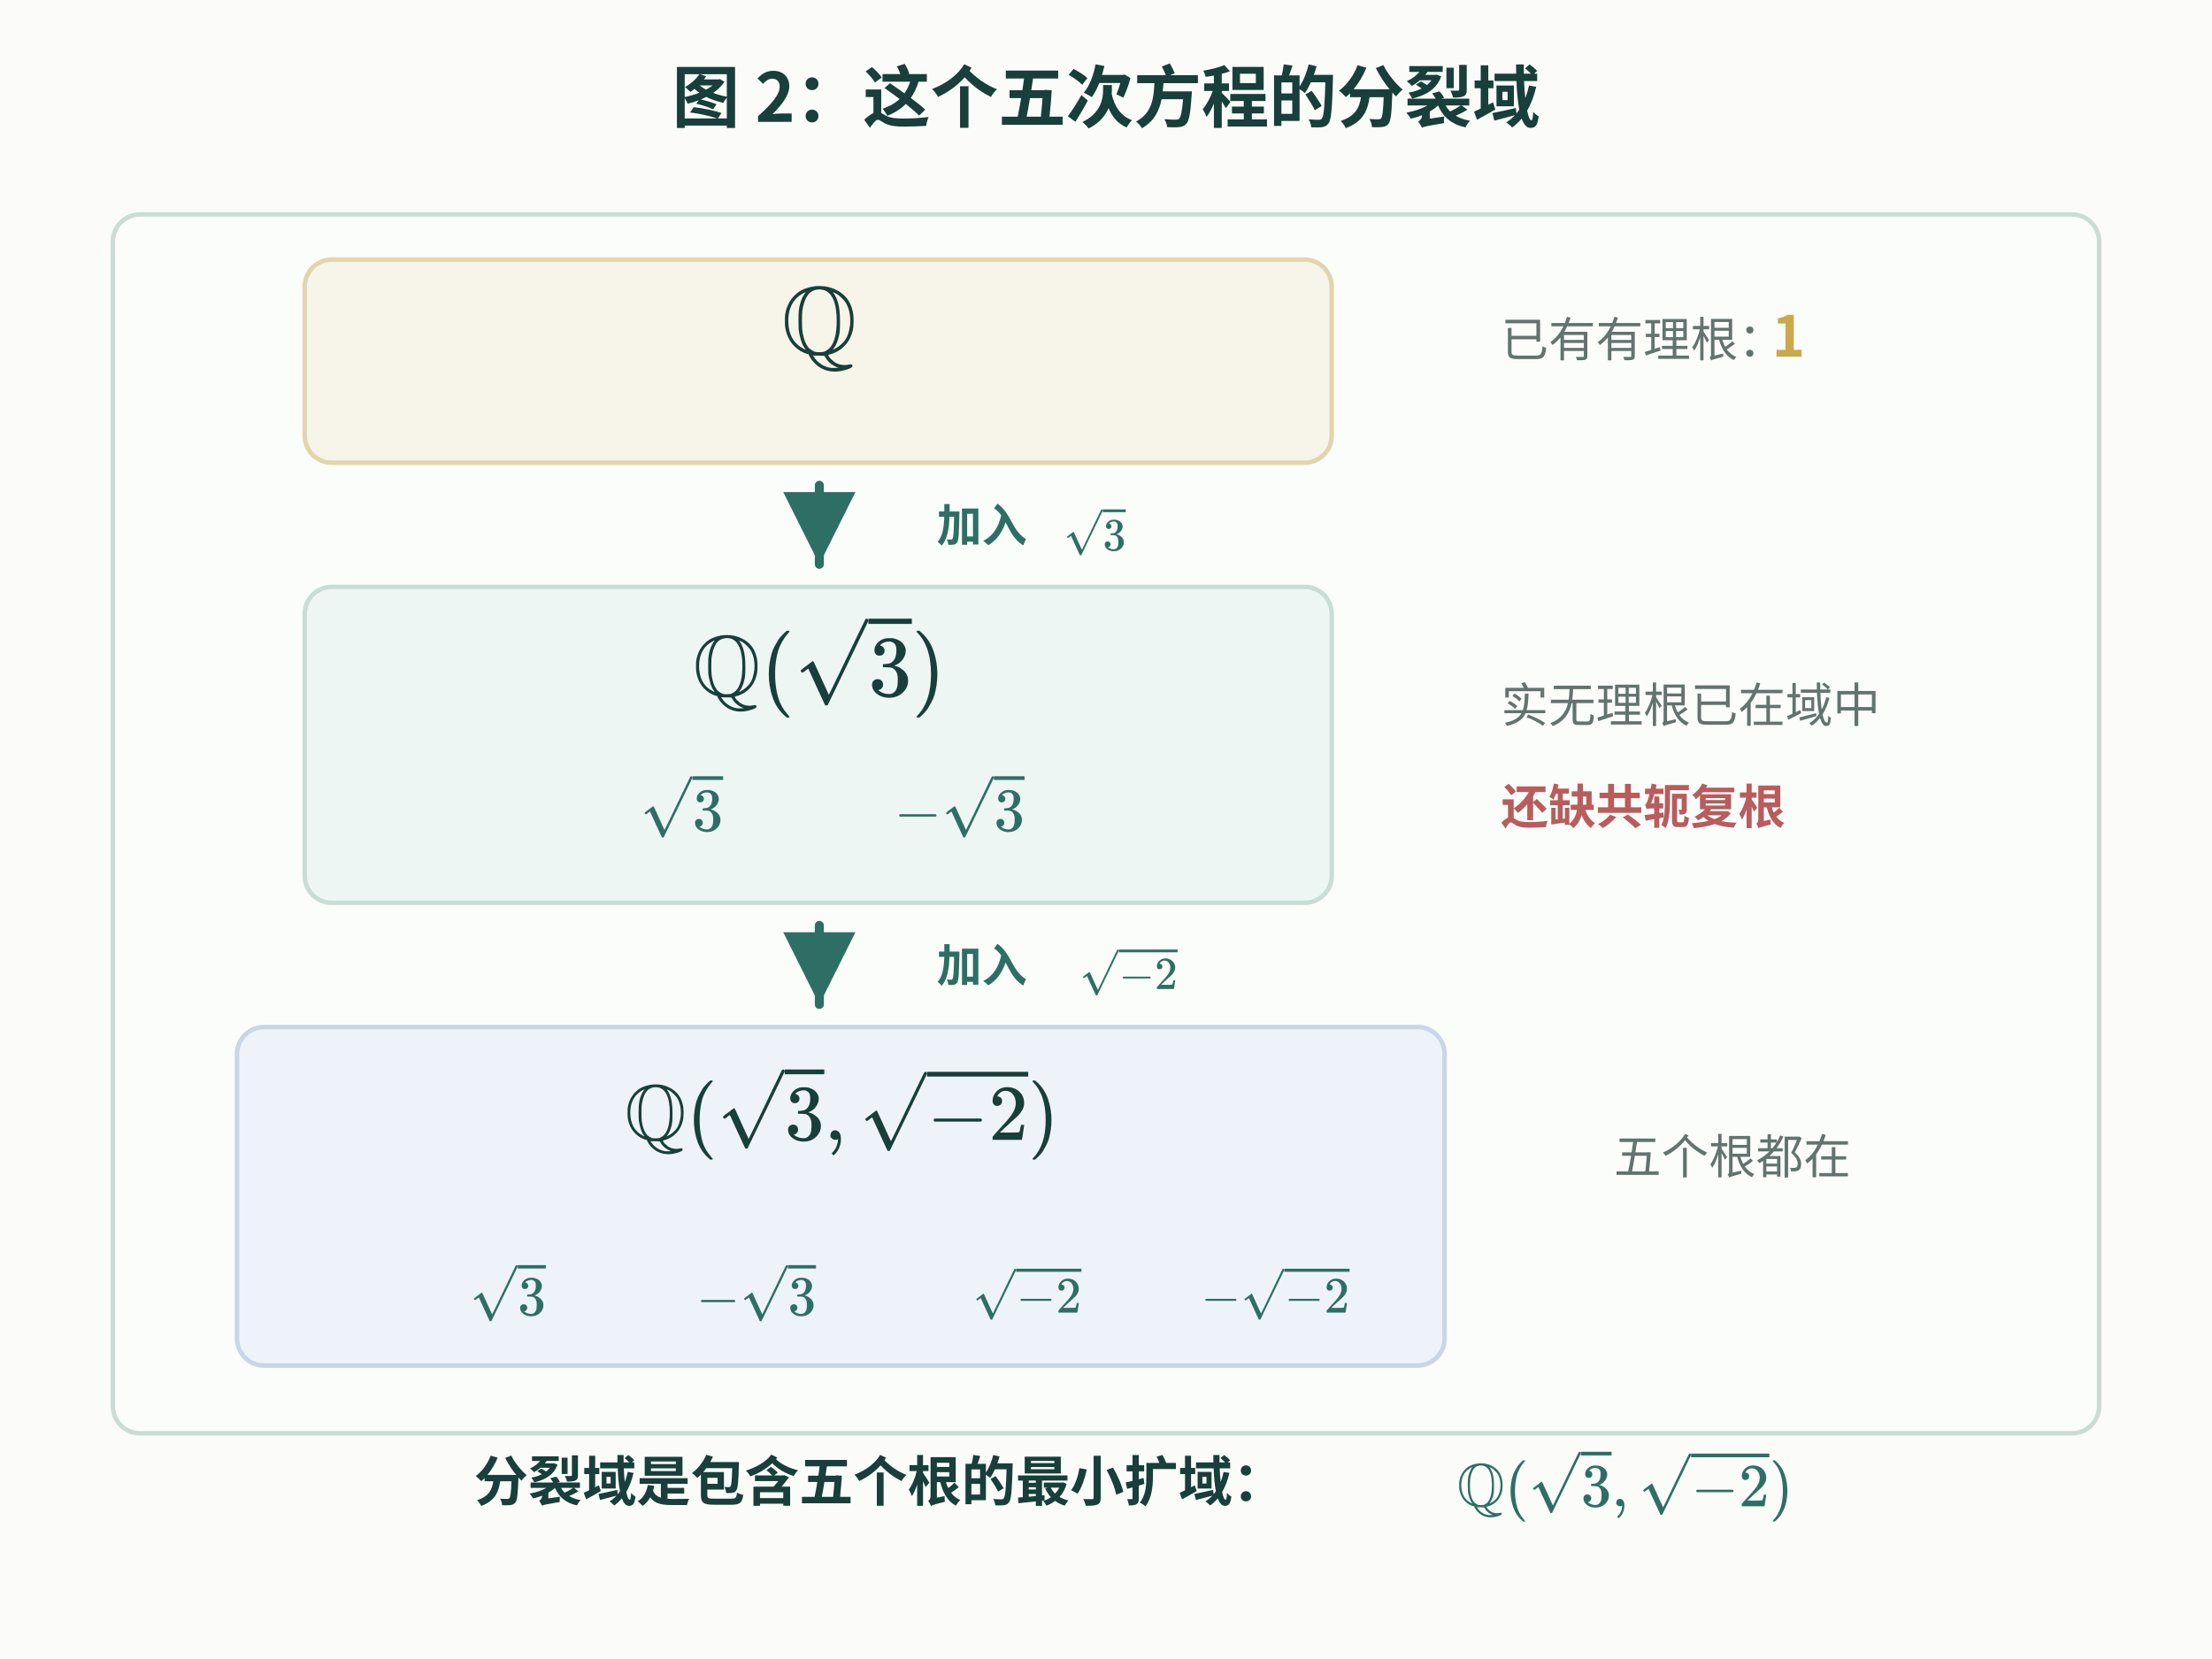
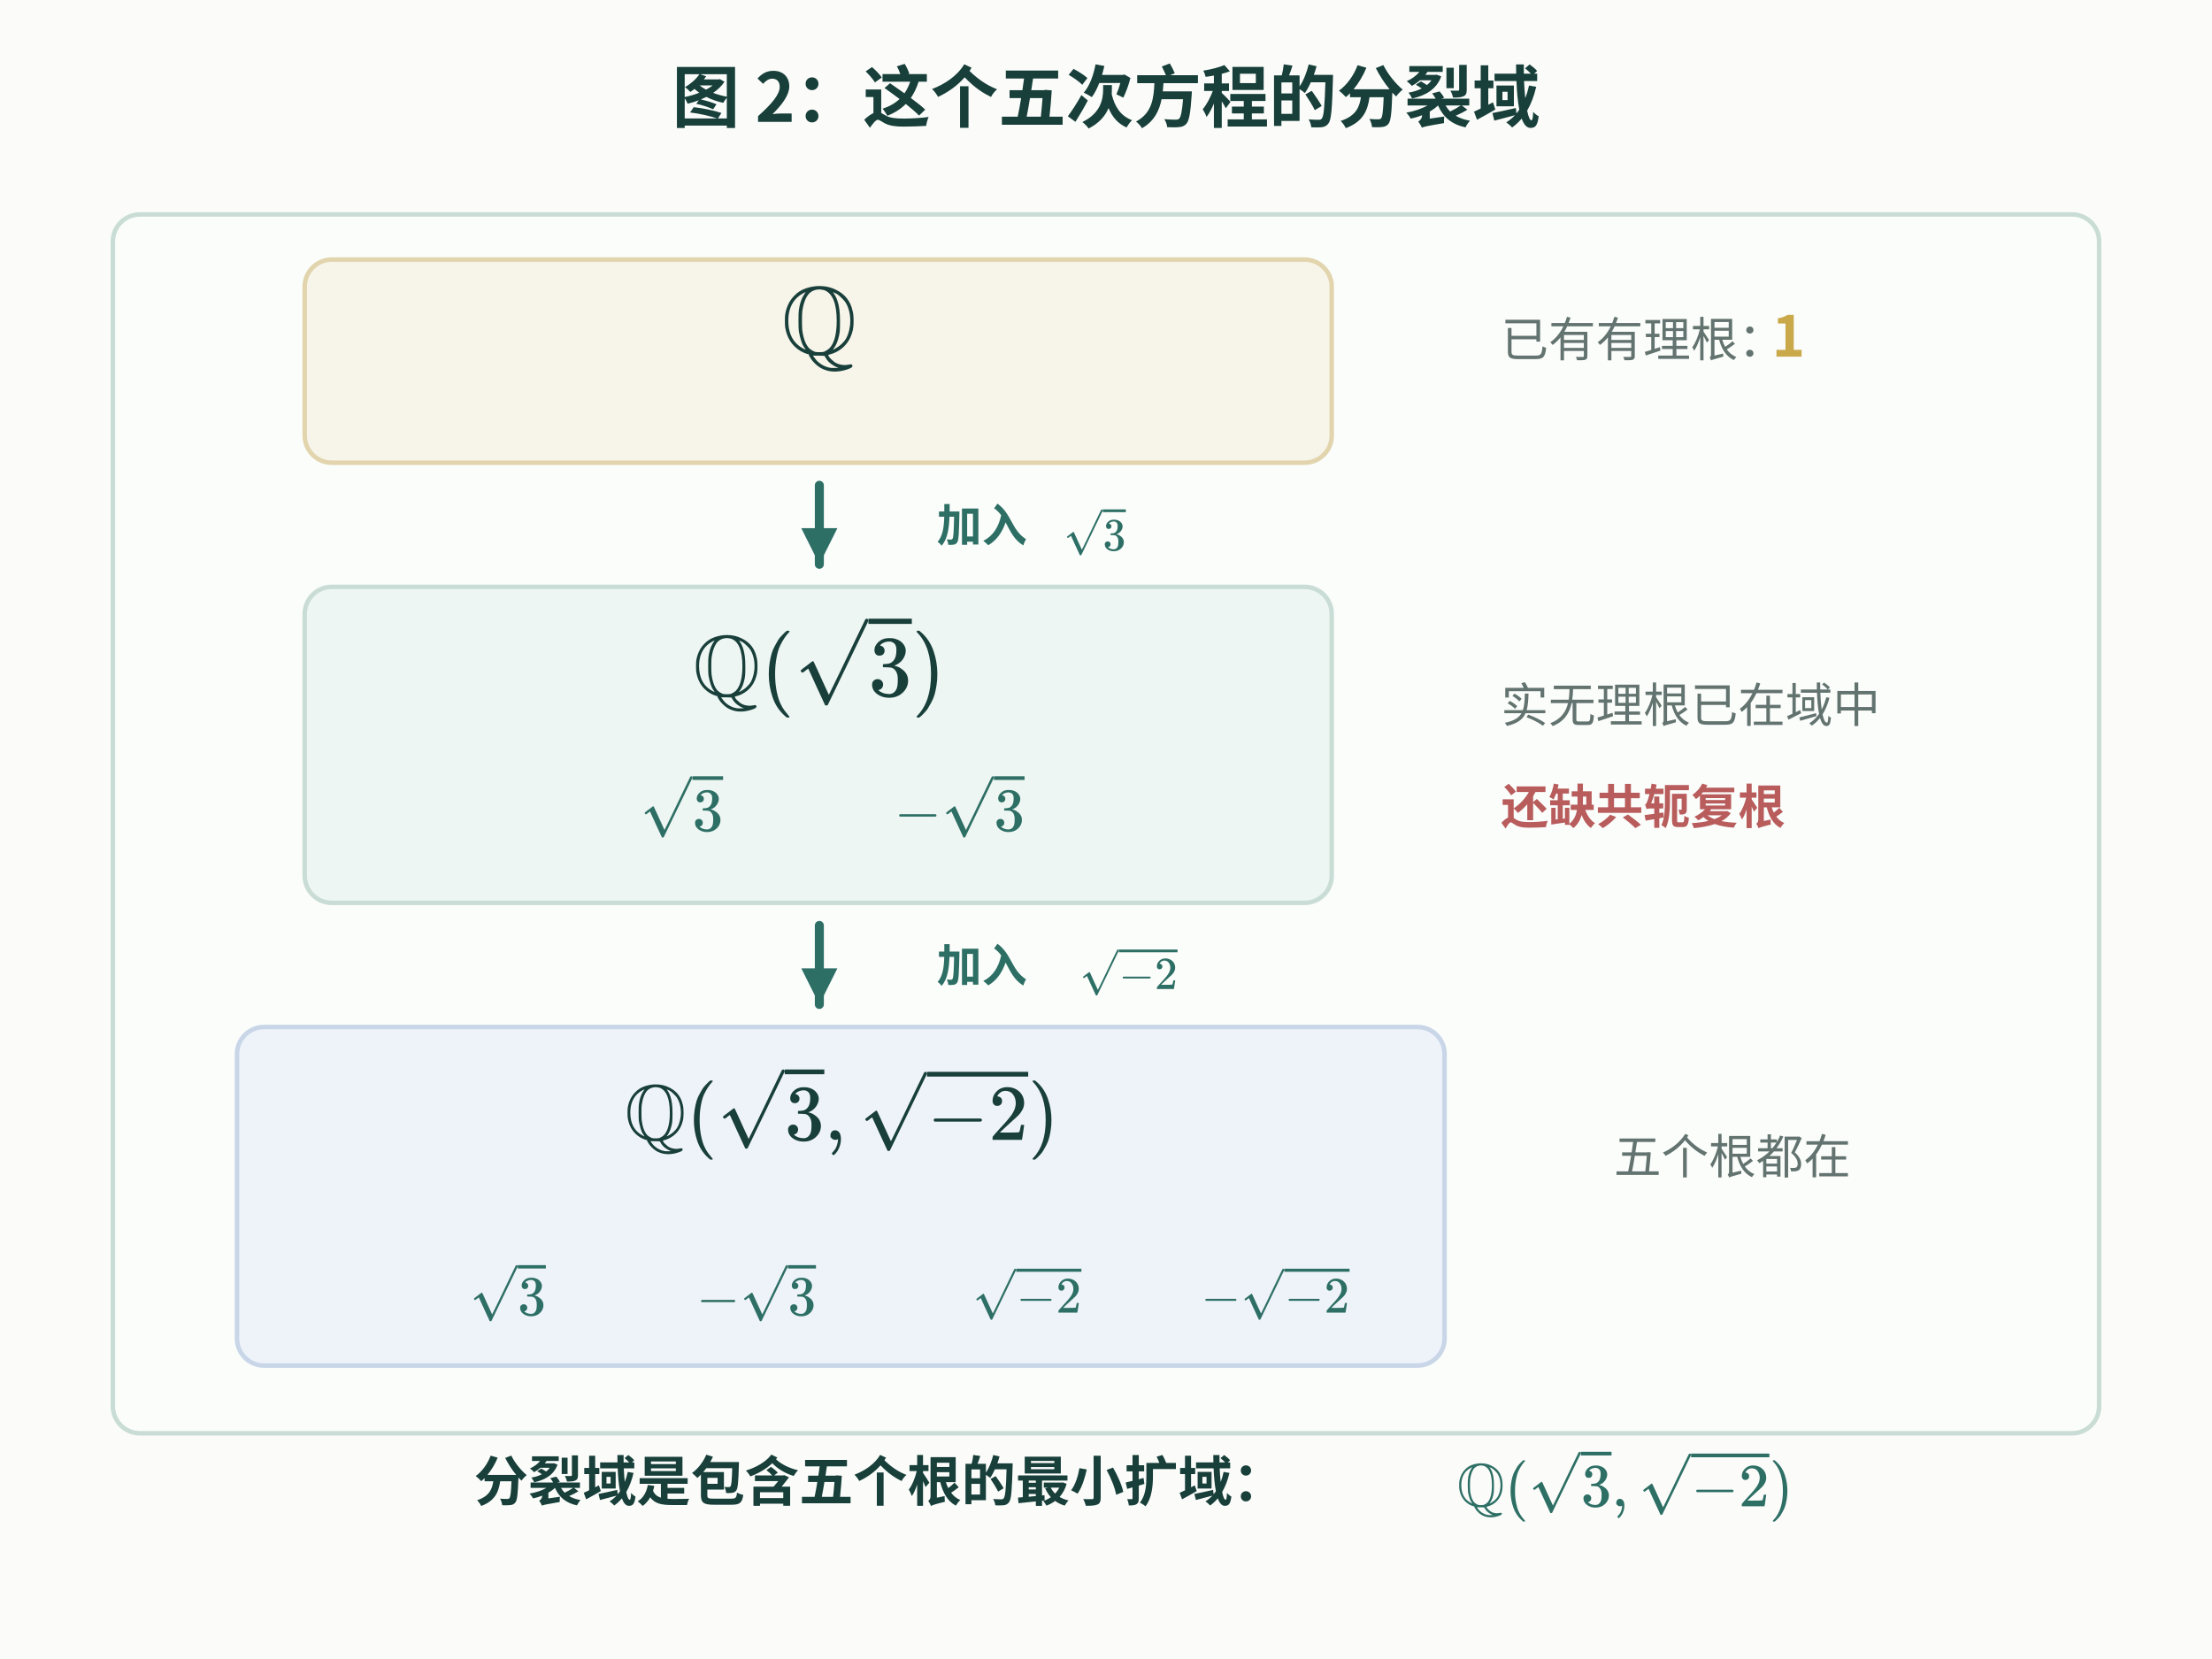
<svg xmlns="http://www.w3.org/2000/svg" width="980" height="735" viewBox="0 0 980 735" role="img" aria-label="图 2：这个五次方程的分裂域">
  <rect width="100%" height="100%" fill="#fbfcfa" />
  <defs>
-     <marker id="arrow" markerWidth="12" markerHeight="12" refX="10" refY="6" orient="auto">
-       <path d="M2,2 L10,6 L2,10 Z" fill="#2e6f65" />
+     <marker id="arrow" markerWidth="6" markerHeight="6" refX="5" refY="3" orient="auto">
+       <path d="M1,1 L5,3 L1,5 Z" fill="#2e6f65" />
    </marker>
-     <marker id="arrowStart" markerWidth="12" markerHeight="12" refX="2" refY="6" orient="auto">
-       <path d="M10,2 L2,6 L10,10 Z" fill="#2e6f65" />
+     <marker id="arrowStart" markerWidth="6" markerHeight="6" refX="1" refY="3" orient="auto">
+       <path d="M5,1 L1,3 L5,5 Z" fill="#2e6f65" />
    </marker>
-     <marker id="arrowRed" markerWidth="12" markerHeight="12" refX="10" refY="6" orient="auto">
-       <path d="M2,2 L10,6 L2,10 Z" fill="#b85c5c" />
+     <marker id="arrowRed" markerWidth="6" markerHeight="6" refX="5" refY="3" orient="auto">
+       <path d="M1,1 L5,3 L1,5 Z" fill="#b85c5c" />
    </marker>
-     <marker id="arrowStartRed" markerWidth="12" markerHeight="12" refX="2" refY="6" orient="auto">
-       <path d="M10,2 L2,6 L10,10 Z" fill="#b85c5c" />
+     <marker id="arrowStartRed" markerWidth="6" markerHeight="6" refX="1" refY="3" orient="auto">
+       <path d="M5,1 L1,3 L5,5 Z" fill="#b85c5c" />
    </marker>
    <filter id="shadow" x="-20%" y="-20%" width="140%" height="140%">
      <feDropShadow dx="0" dy="3" stdDeviation="4" flood-color="#12332f" flood-opacity="0.12" />
    </filter>
  </defs>
  <text x="490.0" y="54" font-family="Microsoft YaHei, Noto Sans CJK SC, Arial, sans-serif" font-size="30" font-weight="700" fill="#183f3a" text-anchor="middle">图 2：这个五次方程的分裂域</text>
  <rect x="50" y="95" width="880" height="540" rx="12" fill="#fbfdfb" stroke="#c9ddd6" stroke-width="2" />
  <rect x="135" y="115" width="455" height="90" rx="12" fill="#f7f4ea" stroke="#e2d5ae" stroke-width="2" />
  <svg x="346.28" y="126.71" width="33.44" height="37.91" viewBox="0 -701 778 882" color="#183f3a" overflow="visible">
    <g stroke="currentColor" fill="currentColor" stroke-width="0" transform="scale(1,-1)">
      <g data-mml-node="math">
        <g data-mml-node="TeXAtom" data-mjx-texclass="ORD">
          <g data-mml-node="mi">
            <path data-c="211A" d="M480 -10Q480 -13 486 -24T507 -50T541 -80T588 -104T648 -114Q666 -114 688 -110T714 -106Q724 -106 728 -114T729 -130Q723 -145 663 -163T548 -181Q503 -181 463 -169T395 -139T343 -97T307 -56T284 -19L280 -3L262 1Q188 24 131 81Q57 155 37 275Q34 292 34 342T37 410Q58 528 131 601Q179 652 248 676T388 701Q485 701 562 661Q698 595 731 448Q742 410 742 341T731 235Q707 141 646 81Q616 50 575 27T493 -5L480 -10ZM568 342Q568 613 437 659L395 666Q329 666 286 626Q232 570 213 439Q210 408 210 342T213 246Q231 113 286 57Q309 37 342 23Q357 19 389 19Q420 19 437 23Q469 38 491 57Q568 134 568 342ZM174 341V354Q174 393 175 419T183 484T205 561T246 635L249 639Q246 639 224 627T193 608Q189 606 183 601T169 589T155 577Q69 491 69 344Q69 133 231 52Q247 42 247 46Q247 46 246 48Q231 69 222 85T200 141T177 239Q174 269 174 341ZM708 341Q708 410 689 467T640 556T588 606T546 630Q532 638 531 638Q530 638 531 635Q563 590 577 543Q602 472 602 341V316Q602 264 599 230T580 144T531 48Q529 44 532 45T546 52Q575 68 596 84T642 128T683 200T706 299Q708 327 708 341ZM391 -17H333Q329 -15 326 -15Q324 -15 324 -17Q324 -21 362 -68Q424 -130 506 -143Q518 -144 544 -144Q569 -144 577 -143L589 -141L575 -139Q544 -127 509 -101T453 -37L442 -19L391 -17Z" />
          </g>
        </g>
      </g>
    </g>
  </svg>
  <text x="665" y="158" font-family="Microsoft YaHei, Noto Sans CJK SC, Arial, sans-serif" font-size="21" font-weight="400" fill="#63736f" text-anchor="start">已有有理根：</text>
  <text x="785" y="158" font-family="Microsoft YaHei, Noto Sans CJK SC, Arial, sans-serif" font-size="25" font-weight="700" fill="#caa94b" text-anchor="start">1</text>
  <line x1="363" y1="215" x2="363" y2="250" stroke="#2e6f65" stroke-width="4" stroke-linecap="round" marker-end="url(#arrow)" />
  <text x="435" y="240" font-family="Microsoft YaHei, Noto Sans CJK SC, Arial, sans-serif" font-size="20" font-weight="700" fill="#2e6f65" text-anchor="middle">加入</text>
  <svg x="471.23" y="224.46" width="27.55" height="21.58" viewBox="0 -949 1353 1060" color="#2e6f65" overflow="visible">
    <g stroke="currentColor" fill="currentColor" stroke-width="0" transform="scale(1,-1)">
      <g data-mml-node="math">
        <g data-mml-node="msqrt">
          <g transform="translate(853,0)">
            <g data-mml-node="mn">
              <path data-c="33" d="M127 463Q100 463 85 480T69 524Q69 579 117 622T233 665Q268 665 277 664Q351 652 390 611T430 522Q430 470 396 421T302 350L299 348Q299 347 308 345T337 336T375 315Q457 262 457 175Q457 96 395 37T238 -22Q158 -22 100 21T42 130Q42 158 60 175T105 193Q133 193 151 175T169 130Q169 119 166 110T159 94T148 82T136 74T126 70T118 67L114 66Q165 21 238 21Q293 21 321 74Q338 107 338 175V195Q338 290 274 322Q259 328 213 329L171 330L168 332Q166 335 166 348Q166 366 174 366Q202 366 232 371Q266 376 294 413T322 525V533Q322 590 287 612Q265 626 240 626Q208 626 181 615T143 592T132 580H135Q138 579 143 578T153 573T165 566T175 555T183 540T186 520Q186 498 172 481T127 463Z" />
            </g>
          </g>
          <g data-mml-node="mo" transform="translate(0,89)">
            <path data-c="221A" d="M95 178Q89 178 81 186T72 200T103 230T169 280T207 309Q209 311 212 311H213Q219 311 227 294T281 177Q300 134 312 108L397 -77Q398 -77 501 136T707 565T814 786Q820 800 834 800Q841 800 846 794T853 782V776L620 293L385 -193Q381 -200 366 -200Q357 -200 354 -197Q352 -195 256 15L160 225L144 214Q129 202 113 190T95 178Z" />
          </g>
          <rect width="500" height="60" x="853" y="829" />
        </g>
      </g>
    </g>
  </svg>
  <rect x="135" y="260" width="455" height="140" rx="12" fill="#eef6f3" stroke="#c9ddd6" stroke-width="2" />
  <svg x="307.06" y="271.79" width="111.88" height="46.12" viewBox="0 -949 2909 1199" color="#183f3a" overflow="visible">
    <g stroke="currentColor" fill="currentColor" stroke-width="0" transform="scale(1,-1)">
      <g data-mml-node="math">
        <g data-mml-node="TeXAtom" data-mjx-texclass="ORD">
          <g data-mml-node="mi">
            <path data-c="211A" d="M480 -10Q480 -13 486 -24T507 -50T541 -80T588 -104T648 -114Q666 -114 688 -110T714 -106Q724 -106 728 -114T729 -130Q723 -145 663 -163T548 -181Q503 -181 463 -169T395 -139T343 -97T307 -56T284 -19L280 -3L262 1Q188 24 131 81Q57 155 37 275Q34 292 34 342T37 410Q58 528 131 601Q179 652 248 676T388 701Q485 701 562 661Q698 595 731 448Q742 410 742 341T731 235Q707 141 646 81Q616 50 575 27T493 -5L480 -10ZM568 342Q568 613 437 659L395 666Q329 666 286 626Q232 570 213 439Q210 408 210 342T213 246Q231 113 286 57Q309 37 342 23Q357 19 389 19Q420 19 437 23Q469 38 491 57Q568 134 568 342ZM174 341V354Q174 393 175 419T183 484T205 561T246 635L249 639Q246 639 224 627T193 608Q189 606 183 601T169 589T155 577Q69 491 69 344Q69 133 231 52Q247 42 247 46Q247 46 246 48Q231 69 222 85T200 141T177 239Q174 269 174 341ZM708 341Q708 410 689 467T640 556T588 606T546 630Q532 638 531 638Q530 638 531 635Q563 590 577 543Q602 472 602 341V316Q602 264 599 230T580 144T531 48Q529 44 532 45T546 52Q575 68 596 84T642 128T683 200T706 299Q708 327 708 341ZM391 -17H333Q329 -15 326 -15Q324 -15 324 -17Q324 -21 362 -68Q424 -130 506 -143Q518 -144 544 -144Q569 -144 577 -143L589 -141L575 -139Q544 -127 509 -101T453 -37L442 -19L391 -17Z" />
          </g>
        </g>
        <g data-mml-node="mo" transform="translate(778,0)">
          <path data-c="28" d="M94 250Q94 319 104 381T127 488T164 576T202 643T244 695T277 729T302 750H315H319Q333 750 333 741Q333 738 316 720T275 667T226 581T184 443T167 250T184 58T225 -81T274 -167T316 -220T333 -241Q333 -250 318 -250H315H302L274 -226Q180 -141 137 -14T94 250Z" />
        </g>
        <g data-mml-node="msqrt" transform="translate(1167,0)">
          <g transform="translate(853,0)">
            <g data-mml-node="mn">
              <path data-c="33" d="M127 463Q100 463 85 480T69 524Q69 579 117 622T233 665Q268 665 277 664Q351 652 390 611T430 522Q430 470 396 421T302 350L299 348Q299 347 308 345T337 336T375 315Q457 262 457 175Q457 96 395 37T238 -22Q158 -22 100 21T42 130Q42 158 60 175T105 193Q133 193 151 175T169 130Q169 119 166 110T159 94T148 82T136 74T126 70T118 67L114 66Q165 21 238 21Q293 21 321 74Q338 107 338 175V195Q338 290 274 322Q259 328 213 329L171 330L168 332Q166 335 166 348Q166 366 174 366Q202 366 232 371Q266 376 294 413T322 525V533Q322 590 287 612Q265 626 240 626Q208 626 181 615T143 592T132 580H135Q138 579 143 578T153 573T165 566T175 555T183 540T186 520Q186 498 172 481T127 463Z" />
            </g>
          </g>
          <g data-mml-node="mo" transform="translate(0,89)">
            <path data-c="221A" d="M95 178Q89 178 81 186T72 200T103 230T169 280T207 309Q209 311 212 311H213Q219 311 227 294T281 177Q300 134 312 108L397 -77Q398 -77 501 136T707 565T814 786Q820 800 834 800Q841 800 846 794T853 782V776L620 293L385 -193Q381 -200 366 -200Q357 -200 354 -197Q352 -195 256 15L160 225L144 214Q129 202 113 190T95 178Z" />
          </g>
          <rect width="500" height="60" x="853" y="829" />
        </g>
        <g data-mml-node="mo" transform="translate(2520,0)">
          <path data-c="29" d="M60 749L64 750Q69 750 74 750H86L114 726Q208 641 251 514T294 250Q294 182 284 119T261 12T224 -76T186 -143T145 -194T113 -227T90 -246Q87 -249 86 -250H74Q66 -250 63 -250T58 -247T55 -238Q56 -237 66 -225Q221 -64 221 250T66 725Q56 737 55 738Q55 746 60 749Z" />
        </g>
      </g>
    </g>
  </svg>
  <svg x="283.63" y="342.28" width="36.73" height="28.78" viewBox="0 -949 1353 1060" color="#2e6f65" overflow="visible">
    <g stroke="currentColor" fill="currentColor" stroke-width="0" transform="scale(1,-1)">
      <g data-mml-node="math">
        <g data-mml-node="msqrt">
          <g transform="translate(853,0)">
            <g data-mml-node="mn">
              <path data-c="33" d="M127 463Q100 463 85 480T69 524Q69 579 117 622T233 665Q268 665 277 664Q351 652 390 611T430 522Q430 470 396 421T302 350L299 348Q299 347 308 345T337 336T375 315Q457 262 457 175Q457 96 395 37T238 -22Q158 -22 100 21T42 130Q42 158 60 175T105 193Q133 193 151 175T169 130Q169 119 166 110T159 94T148 82T136 74T126 70T118 67L114 66Q165 21 238 21Q293 21 321 74Q338 107 338 175V195Q338 290 274 322Q259 328 213 329L171 330L168 332Q166 335 166 348Q166 366 174 366Q202 366 232 371Q266 376 294 413T322 525V533Q322 590 287 612Q265 626 240 626Q208 626 181 615T143 592T132 580H135Q138 579 143 578T153 573T165 566T175 555T183 540T186 520Q186 498 172 481T127 463Z" />
            </g>
          </g>
          <g data-mml-node="mo" transform="translate(0,89)">
            <path data-c="221A" d="M95 178Q89 178 81 186T72 200T103 230T169 280T207 309Q209 311 212 311H213Q219 311 227 294T281 177Q300 134 312 108L397 -77Q398 -77 501 136T707 565T814 786Q820 800 834 800Q841 800 846 794T853 782V776L620 293L385 -193Q381 -200 366 -200Q357 -200 354 -197Q352 -195 256 15L160 225L144 214Q129 202 113 190T95 178Z" />
          </g>
          <rect width="500" height="60" x="853" y="829" />
        </g>
      </g>
    </g>
  </svg>
  <svg x="396.07" y="342.28" width="57.85" height="28.78" viewBox="0 -949 2131 1060" color="#2e6f65" overflow="visible">
    <g stroke="currentColor" fill="currentColor" stroke-width="0" transform="scale(1,-1)">
      <g data-mml-node="math">
        <g data-mml-node="mo">
          <path data-c="2212" d="M84 237T84 250T98 270H679Q694 262 694 250T679 230H98Q84 237 84 250Z" />
        </g>
        <g data-mml-node="msqrt" transform="translate(778,0)">
          <g transform="translate(853,0)">
            <g data-mml-node="mn">
              <path data-c="33" d="M127 463Q100 463 85 480T69 524Q69 579 117 622T233 665Q268 665 277 664Q351 652 390 611T430 522Q430 470 396 421T302 350L299 348Q299 347 308 345T337 336T375 315Q457 262 457 175Q457 96 395 37T238 -22Q158 -22 100 21T42 130Q42 158 60 175T105 193Q133 193 151 175T169 130Q169 119 166 110T159 94T148 82T136 74T126 70T118 67L114 66Q165 21 238 21Q293 21 321 74Q338 107 338 175V195Q338 290 274 322Q259 328 213 329L171 330L168 332Q166 335 166 348Q166 366 174 366Q202 366 232 371Q266 376 294 413T322 525V533Q322 590 287 612Q265 626 240 626Q208 626 181 615T143 592T132 580H135Q138 579 143 578T153 573T165 566T175 555T183 540T186 520Q186 498 172 481T127 463Z" />
            </g>
          </g>
          <g data-mml-node="mo" transform="translate(0,89)">
            <path data-c="221A" d="M95 178Q89 178 81 186T72 200T103 230T169 280T207 309Q209 311 212 311H213Q219 311 227 294T281 177Q300 134 312 108L397 -77Q398 -77 501 136T707 565T814 786Q820 800 834 800Q841 800 846 794T853 782V776L620 293L385 -193Q381 -200 366 -200Q357 -200 354 -197Q352 -195 256 15L160 225L144 214Q129 202 113 190T95 178Z" />
          </g>
          <rect width="500" height="60" x="853" y="829" />
        </g>
      </g>
    </g>
  </svg>
  <text x="665" y="320" font-family="Microsoft YaHei, Noto Sans CJK SC, Arial, sans-serif" font-size="21" font-weight="400" fill="#63736f" text-anchor="start">实无理根已在域中</text>
  <text x="665" y="365" font-family="Microsoft YaHei, Noto Sans CJK SC, Arial, sans-serif" font-size="21" font-weight="700" fill="#b85c5c" text-anchor="start">还缺共轭复根</text>
  <line x1="363" y1="410" x2="363" y2="445" stroke="#2e6f65" stroke-width="4" stroke-linecap="round" marker-end="url(#arrow)" />
  <text x="435" y="435" font-family="Microsoft YaHei, Noto Sans CJK SC, Arial, sans-serif" font-size="20" font-weight="700" fill="#2e6f65" text-anchor="middle">加入</text>
  <svg x="478.31" y="419.46" width="43.39" height="21.58" viewBox="0 -919.5 2131 1060" color="#2e6f65" overflow="visible">
    <g stroke="currentColor" fill="currentColor" stroke-width="0" transform="scale(1,-1)">
      <g data-mml-node="math">
        <g data-mml-node="msqrt">
          <g transform="translate(853,0)">
            <g data-mml-node="mo">
              <path data-c="2212" d="M84 237T84 250T98 270H679Q694 262 694 250T679 230H98Q84 237 84 250Z" />
            </g>
            <g data-mml-node="mn" transform="translate(778,0)">
              <path data-c="32" d="M109 429Q82 429 66 447T50 491Q50 562 103 614T235 666Q326 666 387 610T449 465Q449 422 429 383T381 315T301 241Q265 210 201 149L142 93L218 92Q375 92 385 97Q392 99 409 186V189H449V186Q448 183 436 95T421 3V0H50V19V31Q50 38 56 46T86 81Q115 113 136 137Q145 147 170 174T204 211T233 244T261 278T284 308T305 340T320 369T333 401T340 431T343 464Q343 527 309 573T212 619Q179 619 154 602T119 569T109 550Q109 549 114 549Q132 549 151 535T170 489Q170 464 154 447T109 429Z" />
            </g>
          </g>
          <g data-mml-node="mo" transform="translate(0,59.5)">
            <path data-c="221A" d="M95 178Q89 178 81 186T72 200T103 230T169 280T207 309Q209 311 212 311H213Q219 311 227 294T281 177Q300 134 312 108L397 -77Q398 -77 501 136T707 565T814 786Q820 800 834 800Q841 800 846 794T853 782V776L620 293L385 -193Q381 -200 366 -200Q357 -200 354 -197Q352 -195 256 15L160 225L144 214Q129 202 113 190T95 178Z" />
          </g>
          <rect width="1278" height="60" x="853" y="799.5" />
        </g>
      </g>
    </g>
  </svg>
  <rect x="105" y="455" width="535" height="150" rx="12" fill="#eef3fa" stroke="#c8d6e8" stroke-width="2" />
  <svg x="276.83" y="471.72" width="192.34" height="42.05" viewBox="0 -949 5484.7 1199" color="#183f3a" overflow="visible">
    <g stroke="currentColor" fill="currentColor" stroke-width="0" transform="scale(1,-1)">
      <g data-mml-node="math">
        <g data-mml-node="TeXAtom" data-mjx-texclass="ORD">
          <g data-mml-node="mi">
            <path data-c="211A" d="M480 -10Q480 -13 486 -24T507 -50T541 -80T588 -104T648 -114Q666 -114 688 -110T714 -106Q724 -106 728 -114T729 -130Q723 -145 663 -163T548 -181Q503 -181 463 -169T395 -139T343 -97T307 -56T284 -19L280 -3L262 1Q188 24 131 81Q57 155 37 275Q34 292 34 342T37 410Q58 528 131 601Q179 652 248 676T388 701Q485 701 562 661Q698 595 731 448Q742 410 742 341T731 235Q707 141 646 81Q616 50 575 27T493 -5L480 -10ZM568 342Q568 613 437 659L395 666Q329 666 286 626Q232 570 213 439Q210 408 210 342T213 246Q231 113 286 57Q309 37 342 23Q357 19 389 19Q420 19 437 23Q469 38 491 57Q568 134 568 342ZM174 341V354Q174 393 175 419T183 484T205 561T246 635L249 639Q246 639 224 627T193 608Q189 606 183 601T169 589T155 577Q69 491 69 344Q69 133 231 52Q247 42 247 46Q247 46 246 48Q231 69 222 85T200 141T177 239Q174 269 174 341ZM708 341Q708 410 689 467T640 556T588 606T546 630Q532 638 531 638Q530 638 531 635Q563 590 577 543Q602 472 602 341V316Q602 264 599 230T580 144T531 48Q529 44 532 45T546 52Q575 68 596 84T642 128T683 200T706 299Q708 327 708 341ZM391 -17H333Q329 -15 326 -15Q324 -15 324 -17Q324 -21 362 -68Q424 -130 506 -143Q518 -144 544 -144Q569 -144 577 -143L589 -141L575 -139Q544 -127 509 -101T453 -37L442 -19L391 -17Z" />
          </g>
        </g>
        <g data-mml-node="mo" transform="translate(778,0)">
          <path data-c="28" d="M94 250Q94 319 104 381T127 488T164 576T202 643T244 695T277 729T302 750H315H319Q333 750 333 741Q333 738 316 720T275 667T226 581T184 443T167 250T184 58T225 -81T274 -167T316 -220T333 -241Q333 -250 318 -250H315H302L274 -226Q180 -141 137 -14T94 250Z" />
        </g>
        <g data-mml-node="msqrt" transform="translate(1167,0)">
          <g transform="translate(853,0)">
            <g data-mml-node="mn">
              <path data-c="33" d="M127 463Q100 463 85 480T69 524Q69 579 117 622T233 665Q268 665 277 664Q351 652 390 611T430 522Q430 470 396 421T302 350L299 348Q299 347 308 345T337 336T375 315Q457 262 457 175Q457 96 395 37T238 -22Q158 -22 100 21T42 130Q42 158 60 175T105 193Q133 193 151 175T169 130Q169 119 166 110T159 94T148 82T136 74T126 70T118 67L114 66Q165 21 238 21Q293 21 321 74Q338 107 338 175V195Q338 290 274 322Q259 328 213 329L171 330L168 332Q166 335 166 348Q166 366 174 366Q202 366 232 371Q266 376 294 413T322 525V533Q322 590 287 612Q265 626 240 626Q208 626 181 615T143 592T132 580H135Q138 579 143 578T153 573T165 566T175 555T183 540T186 520Q186 498 172 481T127 463Z" />
            </g>
          </g>
          <g data-mml-node="mo" transform="translate(0,89)">
            <path data-c="221A" d="M95 178Q89 178 81 186T72 200T103 230T169 280T207 309Q209 311 212 311H213Q219 311 227 294T281 177Q300 134 312 108L397 -77Q398 -77 501 136T707 565T814 786Q820 800 834 800Q841 800 846 794T853 782V776L620 293L385 -193Q381 -200 366 -200Q357 -200 354 -197Q352 -195 256 15L160 225L144 214Q129 202 113 190T95 178Z" />
          </g>
          <rect width="500" height="60" x="853" y="829" />
        </g>
        <g data-mml-node="mo" transform="translate(2520,0)">
          <path data-c="2C" d="M78 35T78 60T94 103T137 121Q165 121 187 96T210 8Q210 -27 201 -60T180 -117T154 -158T130 -185T117 -194Q113 -194 104 -185T95 -172Q95 -168 106 -156T131 -126T157 -76T173 -3V9L172 8Q170 7 167 6T161 3T152 1T140 0Q113 0 96 17Z" />
        </g>
        <g data-mml-node="msqrt" transform="translate(2964.7,0)">
          <g transform="translate(853,0)">
            <g data-mml-node="mo">
              <path data-c="2212" d="M84 237T84 250T98 270H679Q694 262 694 250T679 230H98Q84 237 84 250Z" />
            </g>
            <g data-mml-node="mn" transform="translate(778,0)">
              <path data-c="32" d="M109 429Q82 429 66 447T50 491Q50 562 103 614T235 666Q326 666 387 610T449 465Q449 422 429 383T381 315T301 241Q265 210 201 149L142 93L218 92Q375 92 385 97Q392 99 409 186V189H449V186Q448 183 436 95T421 3V0H50V19V31Q50 38 56 46T86 81Q115 113 136 137Q145 147 170 174T204 211T233 244T261 278T284 308T305 340T320 369T333 401T340 431T343 464Q343 527 309 573T212 619Q179 619 154 602T119 569T109 550Q109 549 114 549Q132 549 151 535T170 489Q170 464 154 447T109 429Z" />
            </g>
          </g>
          <g data-mml-node="mo" transform="translate(0,59.5)">
            <path data-c="221A" d="M95 178Q89 178 81 186T72 200T103 230T169 280T207 309Q209 311 212 311H213Q219 311 227 294T281 177Q300 134 312 108L397 -77Q398 -77 501 136T707 565T814 786Q820 800 834 800Q841 800 846 794T853 782V776L620 293L385 -193Q381 -200 366 -200Q357 -200 354 -197Q352 -195 256 15L160 225L144 214Q129 202 113 190T95 178Z" />
          </g>
          <rect width="1278" height="60" x="853" y="799.5" />
        </g>
        <g data-mml-node="mo" transform="translate(5095.7,0)">
          <path data-c="29" d="M60 749L64 750Q69 750 74 750H86L114 726Q208 641 251 514T294 250Q294 182 284 119T261 12T224 -76T186 -143T145 -194T113 -227T90 -246Q87 -249 86 -250H74Q66 -250 63 -250T58 -247T55 -238Q56 -237 66 -225Q221 -64 221 250T66 725Q56 737 55 738Q55 746 60 749Z" />
        </g>
      </g>
    </g>
  </svg>
  <svg x="208.16" y="559.01" width="33.67" height="26.38" viewBox="0 -949 1353 1060" color="#2e6f65" overflow="visible">
    <g stroke="currentColor" fill="currentColor" stroke-width="0" transform="scale(1,-1)">
      <g data-mml-node="math">
        <g data-mml-node="msqrt">
          <g transform="translate(853,0)">
            <g data-mml-node="mn">
              <path data-c="33" d="M127 463Q100 463 85 480T69 524Q69 579 117 622T233 665Q268 665 277 664Q351 652 390 611T430 522Q430 470 396 421T302 350L299 348Q299 347 308 345T337 336T375 315Q457 262 457 175Q457 96 395 37T238 -22Q158 -22 100 21T42 130Q42 158 60 175T105 193Q133 193 151 175T169 130Q169 119 166 110T159 94T148 82T136 74T126 70T118 67L114 66Q165 21 238 21Q293 21 321 74Q338 107 338 175V195Q338 290 274 322Q259 328 213 329L171 330L168 332Q166 335 166 348Q166 366 174 366Q202 366 232 371Q266 376 294 413T322 525V533Q322 590 287 612Q265 626 240 626Q208 626 181 615T143 592T132 580H135Q138 579 143 578T153 573T165 566T175 555T183 540T186 520Q186 498 172 481T127 463Z" />
            </g>
          </g>
          <g data-mml-node="mo" transform="translate(0,89)">
            <path data-c="221A" d="M95 178Q89 178 81 186T72 200T103 230T169 280T207 309Q209 311 212 311H213Q219 311 227 294T281 177Q300 134 312 108L397 -77Q398 -77 501 136T707 565T814 786Q820 800 834 800Q841 800 846 794T853 782V776L620 293L385 -193Q381 -200 366 -200Q357 -200 354 -197Q352 -195 256 15L160 225L144 214Q129 202 113 190T95 178Z" />
          </g>
          <rect width="500" height="60" x="853" y="829" />
        </g>
      </g>
    </g>
  </svg>
  <svg x="308.48" y="559.01" width="53.03" height="26.38" viewBox="0 -949 2131 1060" color="#2e6f65" overflow="visible">
    <g stroke="currentColor" fill="currentColor" stroke-width="0" transform="scale(1,-1)">
      <g data-mml-node="math">
        <g data-mml-node="mo">
          <path data-c="2212" d="M84 237T84 250T98 270H679Q694 262 694 250T679 230H98Q84 237 84 250Z" />
        </g>
        <g data-mml-node="msqrt" transform="translate(778,0)">
          <g transform="translate(853,0)">
            <g data-mml-node="mn">
              <path data-c="33" d="M127 463Q100 463 85 480T69 524Q69 579 117 622T233 665Q268 665 277 664Q351 652 390 611T430 522Q430 470 396 421T302 350L299 348Q299 347 308 345T337 336T375 315Q457 262 457 175Q457 96 395 37T238 -22Q158 -22 100 21T42 130Q42 158 60 175T105 193Q133 193 151 175T169 130Q169 119 166 110T159 94T148 82T136 74T126 70T118 67L114 66Q165 21 238 21Q293 21 321 74Q338 107 338 175V195Q338 290 274 322Q259 328 213 329L171 330L168 332Q166 335 166 348Q166 366 174 366Q202 366 232 371Q266 376 294 413T322 525V533Q322 590 287 612Q265 626 240 626Q208 626 181 615T143 592T132 580H135Q138 579 143 578T153 573T165 566T175 555T183 540T186 520Q186 498 172 481T127 463Z" />
            </g>
          </g>
          <g data-mml-node="mo" transform="translate(0,89)">
            <path data-c="221A" d="M95 178Q89 178 81 186T72 200T103 230T169 280T207 309Q209 311 212 311H213Q219 311 227 294T281 177Q300 134 312 108L397 -77Q398 -77 501 136T707 565T814 786Q820 800 834 800Q841 800 846 794T853 782V776L620 293L385 -193Q381 -200 366 -200Q357 -200 354 -197Q352 -195 256 15L160 225L144 214Q129 202 113 190T95 178Z" />
          </g>
          <rect width="500" height="60" x="853" y="829" />
        </g>
      </g>
    </g>
  </svg>
  <svg x="430.89" y="560.73" width="48.21" height="23.98" viewBox="0 -919.5 2131 1060" color="#2e6f65" overflow="visible">
    <g stroke="currentColor" fill="currentColor" stroke-width="0" transform="scale(1,-1)">
      <g data-mml-node="math">
        <g data-mml-node="msqrt">
          <g transform="translate(853,0)">
            <g data-mml-node="mo">
              <path data-c="2212" d="M84 237T84 250T98 270H679Q694 262 694 250T679 230H98Q84 237 84 250Z" />
            </g>
            <g data-mml-node="mn" transform="translate(778,0)">
              <path data-c="32" d="M109 429Q82 429 66 447T50 491Q50 562 103 614T235 666Q326 666 387 610T449 465Q449 422 429 383T381 315T301 241Q265 210 201 149L142 93L218 92Q375 92 385 97Q392 99 409 186V189H449V186Q448 183 436 95T421 3V0H50V19V31Q50 38 56 46T86 81Q115 113 136 137Q145 147 170 174T204 211T233 244T261 278T284 308T305 340T320 369T333 401T340 431T343 464Q343 527 309 573T212 619Q179 619 154 602T119 569T109 550Q109 549 114 549Q132 549 151 535T170 489Q170 464 154 447T109 429Z" />
            </g>
          </g>
          <g data-mml-node="mo" transform="translate(0,59.5)">
            <path data-c="221A" d="M95 178Q89 178 81 186T72 200T103 230T169 280T207 309Q209 311 212 311H213Q219 311 227 294T281 177Q300 134 312 108L397 -77Q398 -77 501 136T707 565T814 786Q820 800 834 800Q841 800 846 794T853 782V776L620 293L385 -193Q381 -200 366 -200Q357 -200 354 -197Q352 -195 256 15L160 225L144 214Q129 202 113 190T95 178Z" />
          </g>
          <rect width="1278" height="60" x="853" y="799.5" />
        </g>
      </g>
    </g>
  </svg>
  <svg x="532.10" y="560.73" width="65.81" height="23.98" viewBox="0 -919.5 2909 1060" color="#2e6f65" overflow="visible">
    <g stroke="currentColor" fill="currentColor" stroke-width="0" transform="scale(1,-1)">
      <g data-mml-node="math">
        <g data-mml-node="mo">
          <path data-c="2212" d="M84 237T84 250T98 270H679Q694 262 694 250T679 230H98Q84 237 84 250Z" />
        </g>
        <g data-mml-node="msqrt" transform="translate(778,0)">
          <g transform="translate(853,0)">
            <g data-mml-node="mo">
              <path data-c="2212" d="M84 237T84 250T98 270H679Q694 262 694 250T679 230H98Q84 237 84 250Z" />
            </g>
            <g data-mml-node="mn" transform="translate(778,0)">
              <path data-c="32" d="M109 429Q82 429 66 447T50 491Q50 562 103 614T235 666Q326 666 387 610T449 465Q449 422 429 383T381 315T301 241Q265 210 201 149L142 93L218 92Q375 92 385 97Q392 99 409 186V189H449V186Q448 183 436 95T421 3V0H50V19V31Q50 38 56 46T86 81Q115 113 136 137Q145 147 170 174T204 211T233 244T261 278T284 308T305 340T320 369T333 401T340 431T343 464Q343 527 309 573T212 619Q179 619 154 602T119 569T109 550Q109 549 114 549Q132 549 151 535T170 489Q170 464 154 447T109 429Z" />
            </g>
          </g>
          <g data-mml-node="mo" transform="translate(0,59.5)">
            <path data-c="221A" d="M95 178Q89 178 81 186T72 200T103 230T169 280T207 309Q209 311 212 311H213Q219 311 227 294T281 177Q300 134 312 108L397 -77Q398 -77 501 136T707 565T814 786Q820 800 834 800Q841 800 846 794T853 782V776L620 293L385 -193Q381 -200 366 -200Q357 -200 354 -197Q352 -195 256 15L160 225L144 214Q129 202 113 190T95 178Z" />
          </g>
          <rect width="1278" height="60" x="853" y="799.5" />
        </g>
      </g>
    </g>
  </svg>
  <text x="715" y="520" font-family="Microsoft YaHei, Noto Sans CJK SC, Arial, sans-serif" font-size="21" font-weight="400" fill="#63736f" text-anchor="start">五个根都在</text>
  <text x="210" y="665" font-family="Microsoft YaHei, Noto Sans CJK SC, Arial, sans-serif" font-size="24" font-weight="700" fill="#183f3a" text-anchor="start">分裂域是包含五个根的最小扩域：</text>
  <svg x="645.55" y="641.56" width="148.91" height="32.56" viewBox="0 -949 5484.7 1199" color="#2e6f65" overflow="visible">
    <g stroke="currentColor" fill="currentColor" stroke-width="0" transform="scale(1,-1)">
      <g data-mml-node="math">
        <g data-mml-node="TeXAtom" data-mjx-texclass="ORD">
          <g data-mml-node="mi">
            <path data-c="211A" d="M480 -10Q480 -13 486 -24T507 -50T541 -80T588 -104T648 -114Q666 -114 688 -110T714 -106Q724 -106 728 -114T729 -130Q723 -145 663 -163T548 -181Q503 -181 463 -169T395 -139T343 -97T307 -56T284 -19L280 -3L262 1Q188 24 131 81Q57 155 37 275Q34 292 34 342T37 410Q58 528 131 601Q179 652 248 676T388 701Q485 701 562 661Q698 595 731 448Q742 410 742 341T731 235Q707 141 646 81Q616 50 575 27T493 -5L480 -10ZM568 342Q568 613 437 659L395 666Q329 666 286 626Q232 570 213 439Q210 408 210 342T213 246Q231 113 286 57Q309 37 342 23Q357 19 389 19Q420 19 437 23Q469 38 491 57Q568 134 568 342ZM174 341V354Q174 393 175 419T183 484T205 561T246 635L249 639Q246 639 224 627T193 608Q189 606 183 601T169 589T155 577Q69 491 69 344Q69 133 231 52Q247 42 247 46Q247 46 246 48Q231 69 222 85T200 141T177 239Q174 269 174 341ZM708 341Q708 410 689 467T640 556T588 606T546 630Q532 638 531 638Q530 638 531 635Q563 590 577 543Q602 472 602 341V316Q602 264 599 230T580 144T531 48Q529 44 532 45T546 52Q575 68 596 84T642 128T683 200T706 299Q708 327 708 341ZM391 -17H333Q329 -15 326 -15Q324 -15 324 -17Q324 -21 362 -68Q424 -130 506 -143Q518 -144 544 -144Q569 -144 577 -143L589 -141L575 -139Q544 -127 509 -101T453 -37L442 -19L391 -17Z" />
          </g>
        </g>
        <g data-mml-node="mo" transform="translate(778,0)">
          <path data-c="28" d="M94 250Q94 319 104 381T127 488T164 576T202 643T244 695T277 729T302 750H315H319Q333 750 333 741Q333 738 316 720T275 667T226 581T184 443T167 250T184 58T225 -81T274 -167T316 -220T333 -241Q333 -250 318 -250H315H302L274 -226Q180 -141 137 -14T94 250Z" />
        </g>
        <g data-mml-node="msqrt" transform="translate(1167,0)">
          <g transform="translate(853,0)">
            <g data-mml-node="mn">
              <path data-c="33" d="M127 463Q100 463 85 480T69 524Q69 579 117 622T233 665Q268 665 277 664Q351 652 390 611T430 522Q430 470 396 421T302 350L299 348Q299 347 308 345T337 336T375 315Q457 262 457 175Q457 96 395 37T238 -22Q158 -22 100 21T42 130Q42 158 60 175T105 193Q133 193 151 175T169 130Q169 119 166 110T159 94T148 82T136 74T126 70T118 67L114 66Q165 21 238 21Q293 21 321 74Q338 107 338 175V195Q338 290 274 322Q259 328 213 329L171 330L168 332Q166 335 166 348Q166 366 174 366Q202 366 232 371Q266 376 294 413T322 525V533Q322 590 287 612Q265 626 240 626Q208 626 181 615T143 592T132 580H135Q138 579 143 578T153 573T165 566T175 555T183 540T186 520Q186 498 172 481T127 463Z" />
            </g>
          </g>
          <g data-mml-node="mo" transform="translate(0,89)">
            <path data-c="221A" d="M95 178Q89 178 81 186T72 200T103 230T169 280T207 309Q209 311 212 311H213Q219 311 227 294T281 177Q300 134 312 108L397 -77Q398 -77 501 136T707 565T814 786Q820 800 834 800Q841 800 846 794T853 782V776L620 293L385 -193Q381 -200 366 -200Q357 -200 354 -197Q352 -195 256 15L160 225L144 214Q129 202 113 190T95 178Z" />
          </g>
          <rect width="500" height="60" x="853" y="829" />
        </g>
        <g data-mml-node="mo" transform="translate(2520,0)">
          <path data-c="2C" d="M78 35T78 60T94 103T137 121Q165 121 187 96T210 8Q210 -27 201 -60T180 -117T154 -158T130 -185T117 -194Q113 -194 104 -185T95 -172Q95 -168 106 -156T131 -126T157 -76T173 -3V9L172 8Q170 7 167 6T161 3T152 1T140 0Q113 0 96 17Z" />
        </g>
        <g data-mml-node="msqrt" transform="translate(2964.7,0)">
          <g transform="translate(853,0)">
            <g data-mml-node="mo">
              <path data-c="2212" d="M84 237T84 250T98 270H679Q694 262 694 250T679 230H98Q84 237 84 250Z" />
            </g>
            <g data-mml-node="mn" transform="translate(778,0)">
              <path data-c="32" d="M109 429Q82 429 66 447T50 491Q50 562 103 614T235 666Q326 666 387 610T449 465Q449 422 429 383T381 315T301 241Q265 210 201 149L142 93L218 92Q375 92 385 97Q392 99 409 186V189H449V186Q448 183 436 95T421 3V0H50V19V31Q50 38 56 46T86 81Q115 113 136 137Q145 147 170 174T204 211T233 244T261 278T284 308T305 340T320 369T333 401T340 431T343 464Q343 527 309 573T212 619Q179 619 154 602T119 569T109 550Q109 549 114 549Q132 549 151 535T170 489Q170 464 154 447T109 429Z" />
            </g>
          </g>
          <g data-mml-node="mo" transform="translate(0,59.5)">
            <path data-c="221A" d="M95 178Q89 178 81 186T72 200T103 230T169 280T207 309Q209 311 212 311H213Q219 311 227 294T281 177Q300 134 312 108L397 -77Q398 -77 501 136T707 565T814 786Q820 800 834 800Q841 800 846 794T853 782V776L620 293L385 -193Q381 -200 366 -200Q357 -200 354 -197Q352 -195 256 15L160 225L144 214Q129 202 113 190T95 178Z" />
          </g>
          <rect width="1278" height="60" x="853" y="799.5" />
        </g>
        <g data-mml-node="mo" transform="translate(5095.7,0)">
          <path data-c="29" d="M60 749L64 750Q69 750 74 750H86L114 726Q208 641 251 514T294 250Q294 182 284 119T261 12T224 -76T186 -143T145 -194T113 -227T90 -246Q87 -249 86 -250H74Q66 -250 63 -250T58 -247T55 -238Q56 -237 66 -225Q221 -64 221 250T66 725Q56 737 55 738Q55 746 60 749Z" />
        </g>
      </g>
    </g>
  </svg>
</svg>
